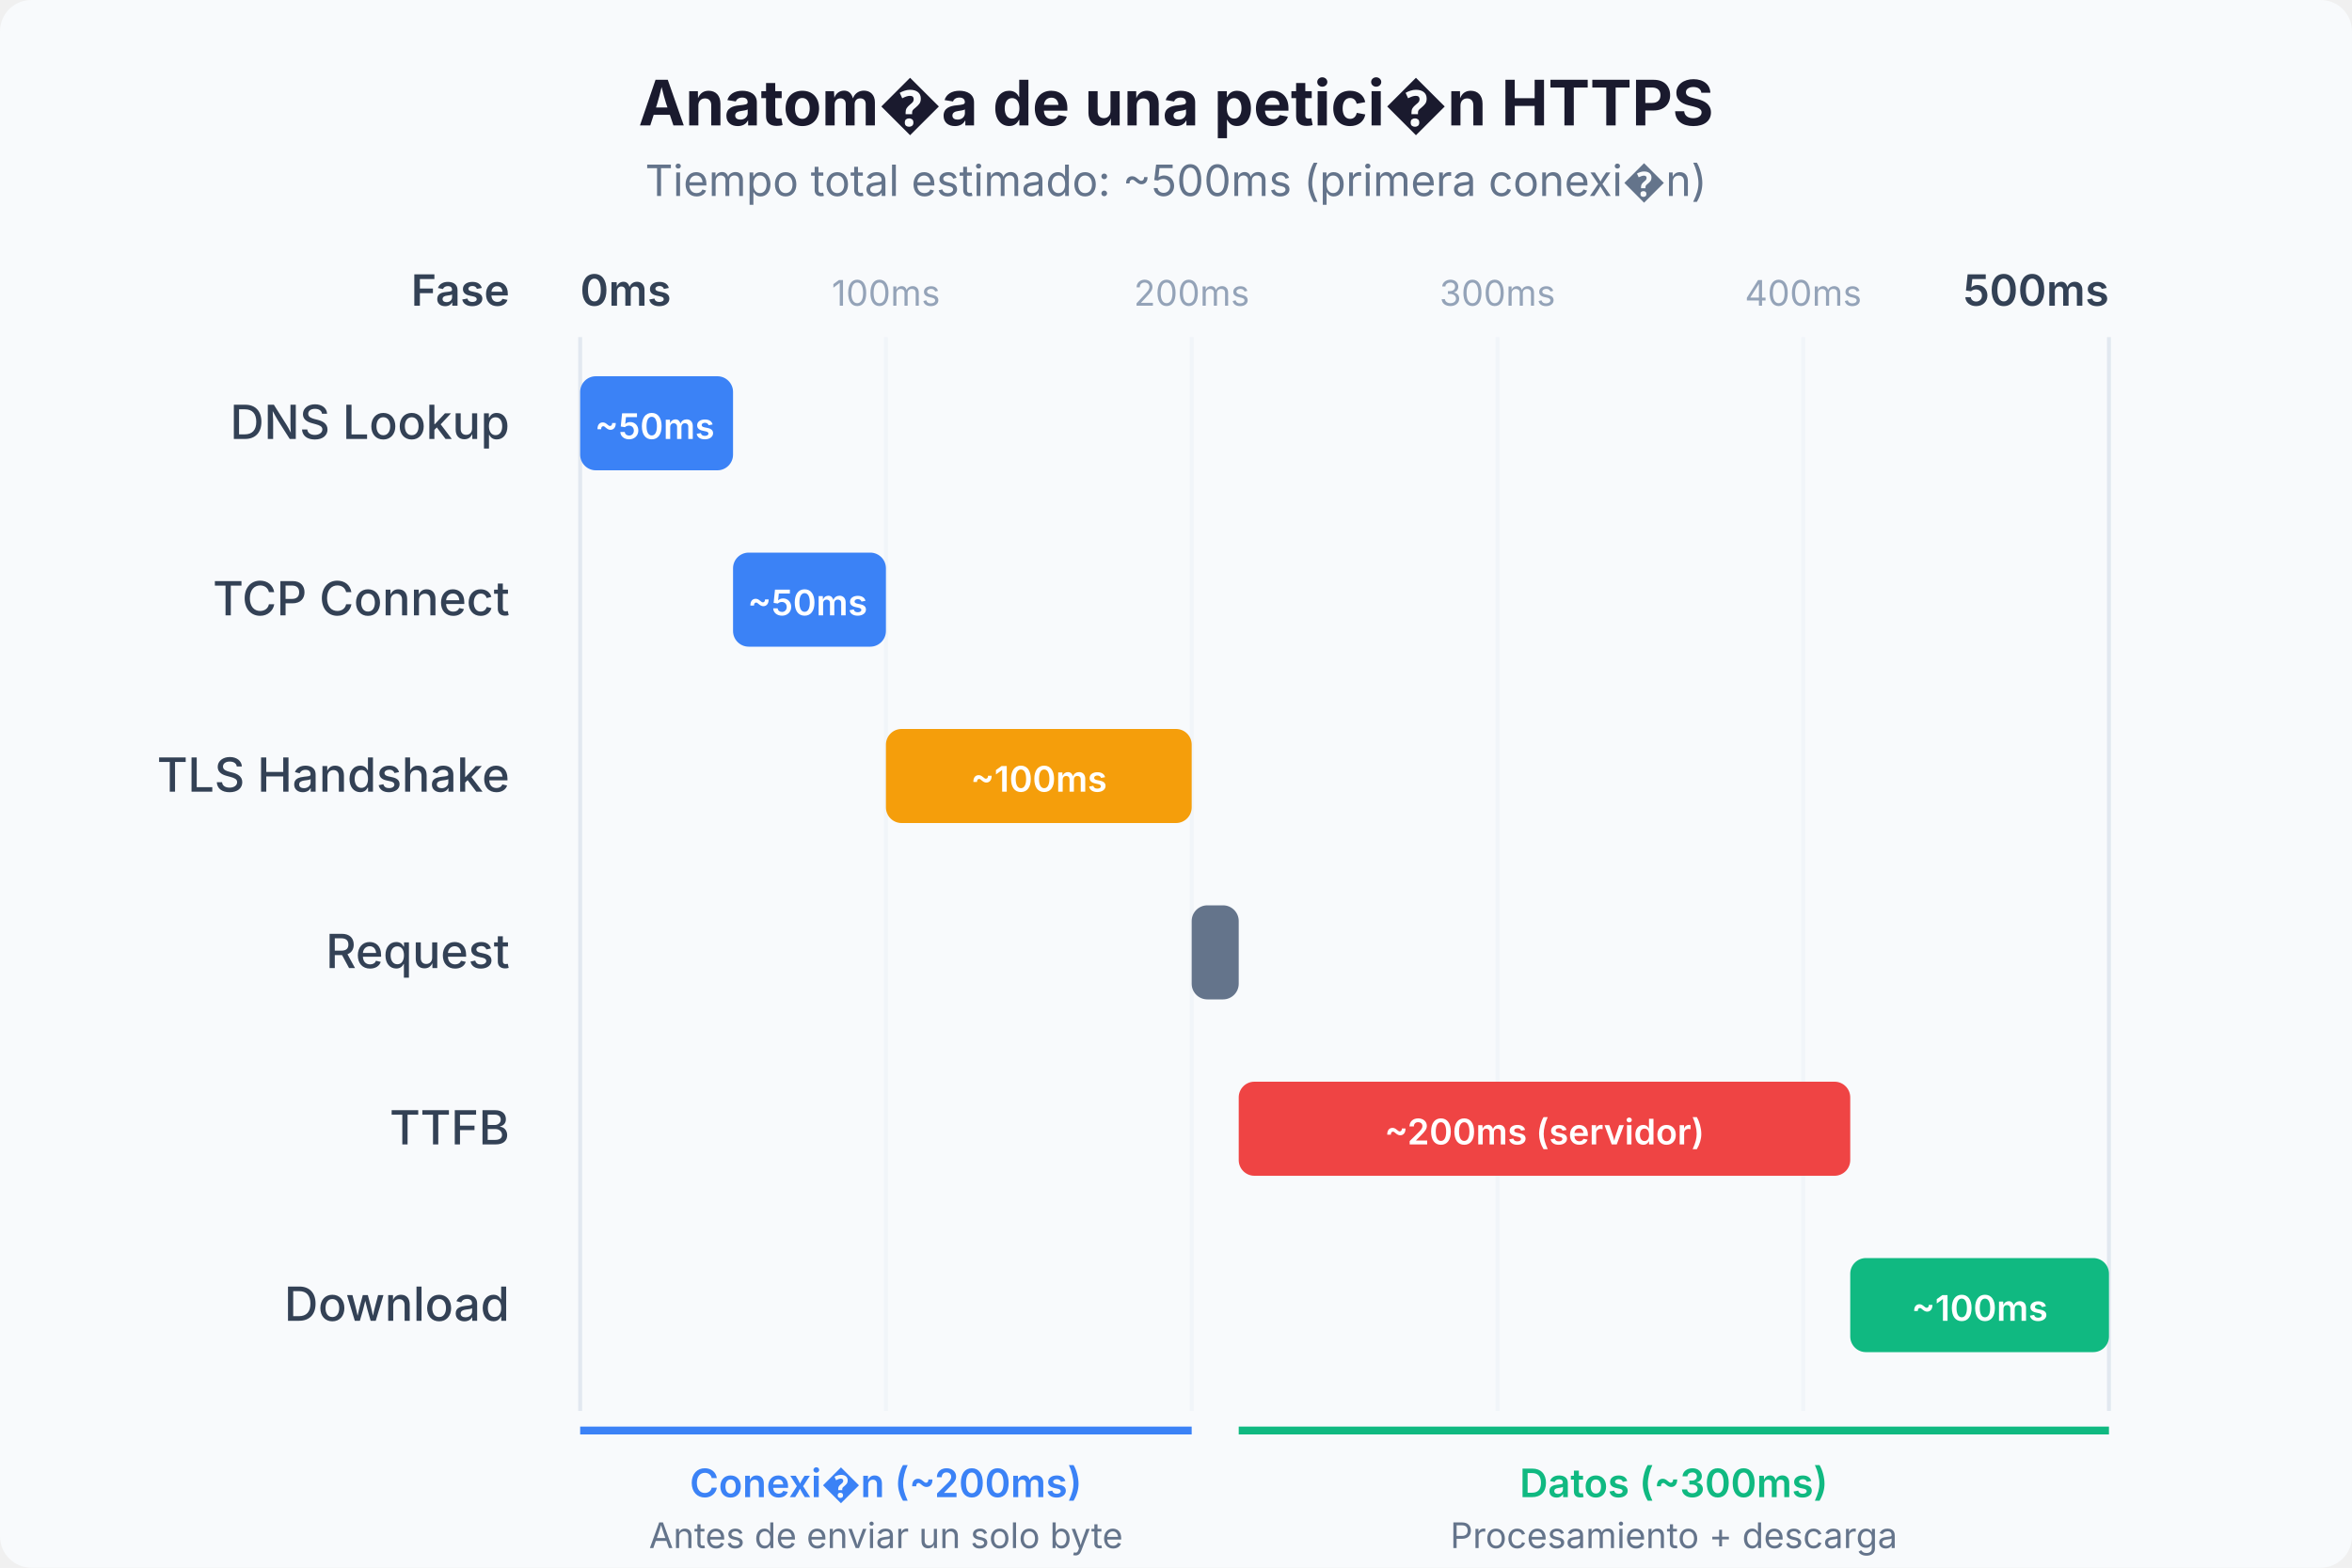
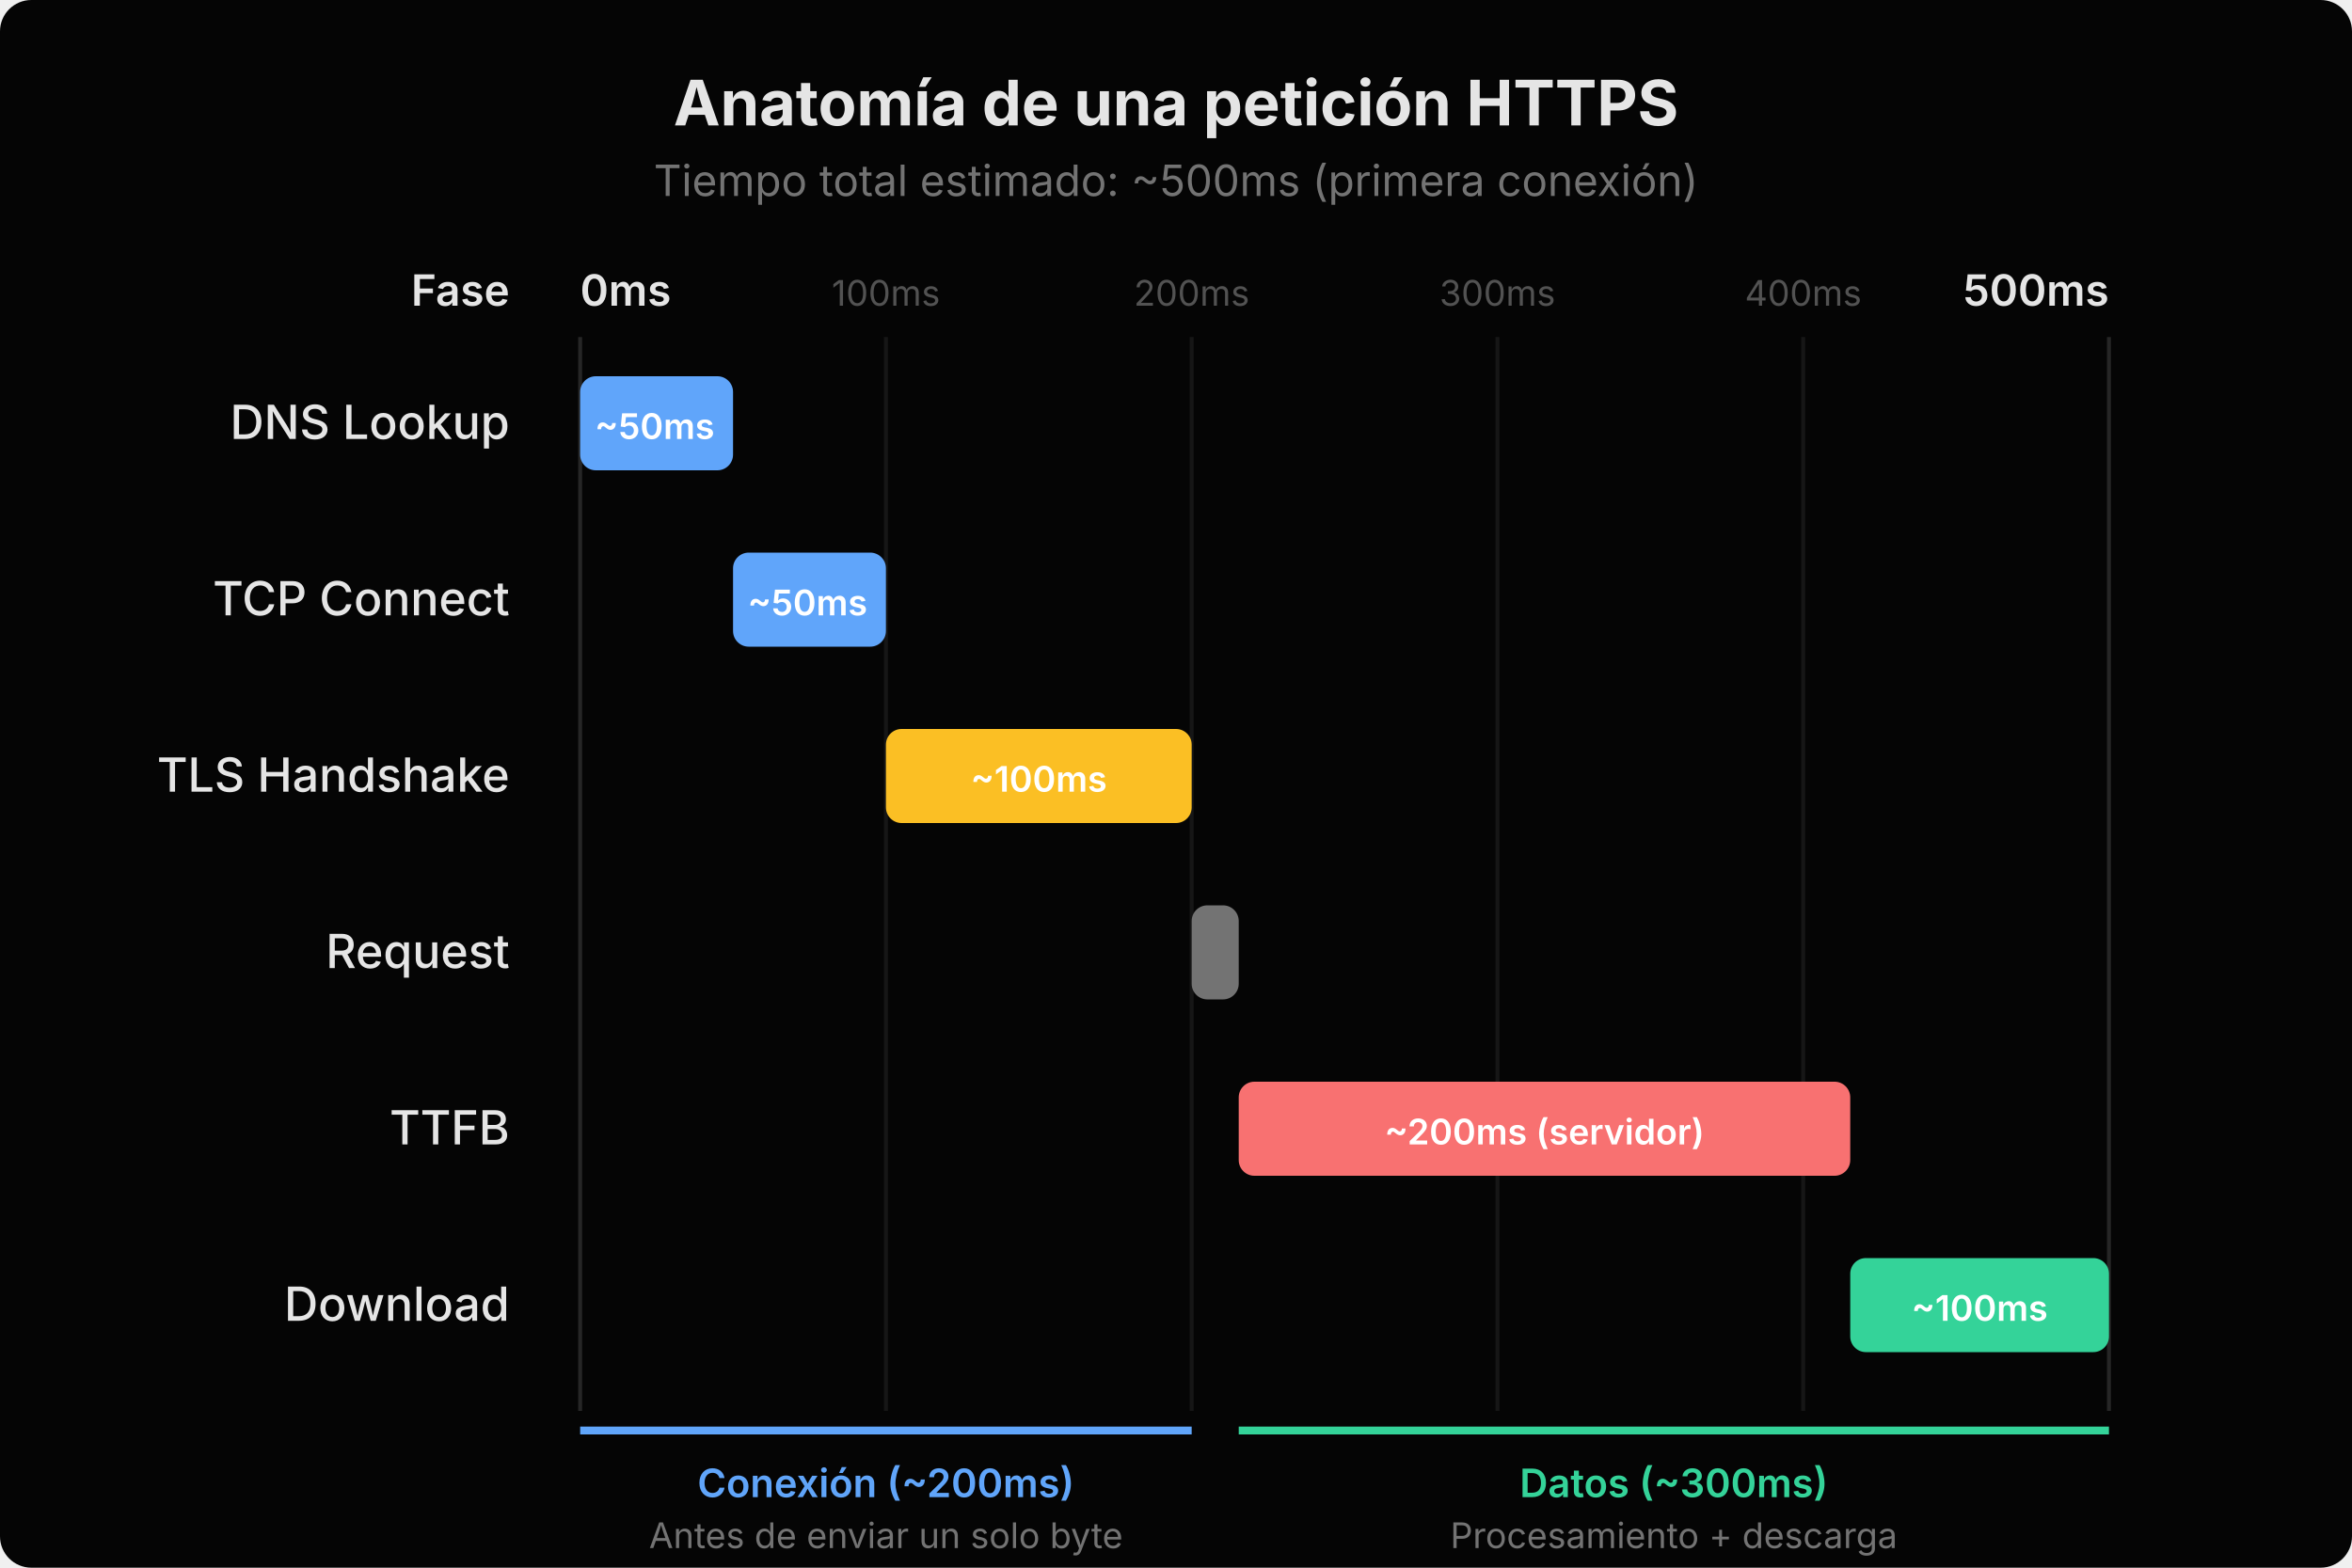
<svg xmlns="http://www.w3.org/2000/svg" width="600" height="400" viewBox="0 0 600 400">
  <defs>
    <style>
      text { font-family: -apple-system, BlinkMacSystemFont, "Segoe UI", sans-serif; }
    </style>
  </defs>
-   <rect width="600" height="400" rx="8" fill="#f8fafc" />
-   <text x="300" y="32" text-anchor="middle" font-size="16" font-weight="700" fill="#1a1a2e">Anatom�a de una petici�n HTTPS</text>
-   <text x="300" y="50" text-anchor="middle" font-size="11" fill="#64748b">Tiempo total estimado: ~500ms (primera conexi�n)</text>
-   <text x="130" y="78" text-anchor="end" font-size="11" font-weight="600" fill="#334155">Fase</text>
-   <text x="148" y="78" font-size="11" font-weight="600" fill="#334155">0ms</text>
-   <text x="538" y="78" text-anchor="end" font-size="11" font-weight="600" fill="#334155">500ms</text>
-   <line x1="148" y1="86" x2="148" y2="360" stroke="#e2e8f0" stroke-width="1" />
-   <line x1="226" y1="86" x2="226" y2="360" stroke="#f1f5f9" stroke-width="1" />
-   <line x1="304" y1="86" x2="304" y2="360" stroke="#f1f5f9" stroke-width="1" />
-   <line x1="382" y1="86" x2="382" y2="360" stroke="#f1f5f9" stroke-width="1" />
-   <line x1="460" y1="86" x2="460" y2="360" stroke="#f1f5f9" stroke-width="1" />
-   <line x1="538" y1="86" x2="538" y2="360" stroke="#e2e8f0" stroke-width="1" />
-   <text x="226" y="78" text-anchor="middle" font-size="9" fill="#94a3b8">100ms</text>
-   <text x="304" y="78" text-anchor="middle" font-size="9" fill="#94a3b8">200ms</text>
-   <text x="382" y="78" text-anchor="middle" font-size="9" fill="#94a3b8">300ms</text>
-   <text x="460" y="78" text-anchor="middle" font-size="9" fill="#94a3b8">400ms</text>
-   <text x="130" y="112" text-anchor="end" font-size="12" font-weight="500" fill="#334155">DNS Lookup</text>
-   <rect x="148" y="96" width="39" height="24" rx="4" fill="#3b82f6" />
+   <rect width="600" height="400" rx="8" fill="#050505" />
+   <text x="300" y="32" text-anchor="middle" font-size="16" font-weight="700" fill="#e5e5e5">Anatomía de una petición HTTPS</text>
+   <text x="300" y="50" text-anchor="middle" font-size="11" fill="#737373">Tiempo total estimado: ~500ms (primera conexión)</text>
+   <text x="130" y="78" text-anchor="end" font-size="11" font-weight="600" fill="#e5e5e5">Fase</text>
+   <text x="148" y="78" font-size="11" font-weight="600" fill="#e5e5e5">0ms</text>
+   <text x="538" y="78" text-anchor="end" font-size="11" font-weight="600" fill="#e5e5e5">500ms</text>
+   <line x1="148" y1="86" x2="148" y2="360" stroke="#262626" stroke-width="1" />
+   <line x1="226" y1="86" x2="226" y2="360" stroke="#161616" stroke-width="1" />
+   <line x1="304" y1="86" x2="304" y2="360" stroke="#161616" stroke-width="1" />
+   <line x1="382" y1="86" x2="382" y2="360" stroke="#161616" stroke-width="1" />
+   <line x1="460" y1="86" x2="460" y2="360" stroke="#161616" stroke-width="1" />
+   <line x1="538" y1="86" x2="538" y2="360" stroke="#262626" stroke-width="1" />
+   <text x="226" y="78" text-anchor="middle" font-size="9" fill="#525252">100ms</text>
+   <text x="304" y="78" text-anchor="middle" font-size="9" fill="#525252">200ms</text>
+   <text x="382" y="78" text-anchor="middle" font-size="9" fill="#525252">300ms</text>
+   <text x="460" y="78" text-anchor="middle" font-size="9" fill="#525252">400ms</text>
+   <text x="130" y="112" text-anchor="end" font-size="12" font-weight="500" fill="#e5e5e5">DNS Lookup</text>
+   <rect x="148" y="96" width="39" height="24" rx="4" fill="#60a5fa" />
  <text x="167" y="112" text-anchor="middle" font-size="9" font-weight="600" fill="#ffffff">~50ms</text>
-   <text x="130" y="157" text-anchor="end" font-size="12" font-weight="500" fill="#334155">TCP Connect</text>
-   <rect x="187" y="141" width="39" height="24" rx="4" fill="#3b82f6" />
+   <text x="130" y="157" text-anchor="end" font-size="12" font-weight="500" fill="#e5e5e5">TCP Connect</text>
+   <rect x="187" y="141" width="39" height="24" rx="4" fill="#60a5fa" />
  <text x="206" y="157" text-anchor="middle" font-size="9" font-weight="600" fill="#ffffff">~50ms</text>
-   <text x="130" y="202" text-anchor="end" font-size="12" font-weight="500" fill="#334155">TLS Handshake</text>
-   <rect x="226" y="186" width="78" height="24" rx="4" fill="#f59e0b" />
+   <text x="130" y="202" text-anchor="end" font-size="12" font-weight="500" fill="#e5e5e5">TLS Handshake</text>
+   <rect x="226" y="186" width="78" height="24" rx="4" fill="#fbbf24" />
  <text x="265" y="202" text-anchor="middle" font-size="9" font-weight="600" fill="#ffffff">~100ms</text>
-   <text x="130" y="247" text-anchor="end" font-size="12" font-weight="500" fill="#334155">Request</text>
-   <rect x="304" y="231" width="12" height="24" rx="4" fill="#64748b" />
-   <text x="130" y="292" text-anchor="end" font-size="12" font-weight="500" fill="#334155">TTFB</text>
-   <rect x="316" y="276" width="156" height="24" rx="4" fill="#ef4444" />
+   <text x="130" y="247" text-anchor="end" font-size="12" font-weight="500" fill="#e5e5e5">Request</text>
+   <rect x="304" y="231" width="12" height="24" rx="4" fill="#737373" />
+   <text x="130" y="292" text-anchor="end" font-size="12" font-weight="500" fill="#e5e5e5">TTFB</text>
+   <rect x="316" y="276" width="156" height="24" rx="4" fill="#f87171" />
  <text x="394" y="292" text-anchor="middle" font-size="9" font-weight="600" fill="#ffffff">~200ms (servidor)</text>
-   <text x="130" y="337" text-anchor="end" font-size="12" font-weight="500" fill="#334155">Download</text>
-   <rect x="472" y="321" width="66" height="24" rx="4" fill="#10b981" />
+   <text x="130" y="337" text-anchor="end" font-size="12" font-weight="500" fill="#e5e5e5">Download</text>
+   <rect x="472" y="321" width="66" height="24" rx="4" fill="#34d399" />
  <text x="505" y="337" text-anchor="middle" font-size="9" font-weight="600" fill="#ffffff">~100ms</text>
-   <line x1="148" y1="365" x2="304" y2="365" stroke="#3b82f6" stroke-width="2" />
-   <text x="226" y="382" text-anchor="middle" font-size="10" font-weight="600" fill="#3b82f6">Conexi�n (~200ms)</text>
-   <text x="226" y="395" text-anchor="middle" font-size="9" fill="#64748b">Antes de enviar un solo byte</text>
-   <line x1="316" y1="365" x2="538" y2="365" stroke="#10b981" stroke-width="2" />
-   <text x="427" y="382" text-anchor="middle" font-size="10" font-weight="600" fill="#10b981">Datos (~300ms)</text>
-   <text x="427" y="395" text-anchor="middle" font-size="9" fill="#64748b">Procesamiento + descarga</text>
+   <line x1="148" y1="365" x2="304" y2="365" stroke="#60a5fa" stroke-width="2" />
+   <text x="226" y="382" text-anchor="middle" font-size="10" font-weight="600" fill="#60a5fa">Conexión (~200ms)</text>
+   <text x="226" y="395" text-anchor="middle" font-size="9" fill="#737373">Antes de enviar un solo byte</text>
+   <line x1="316" y1="365" x2="538" y2="365" stroke="#34d399" stroke-width="2" />
+   <text x="427" y="382" text-anchor="middle" font-size="10" font-weight="600" fill="#34d399">Datos (~300ms)</text>
+   <text x="427" y="395" text-anchor="middle" font-size="9" fill="#737373">Procesamiento + descarga</text>
</svg>
